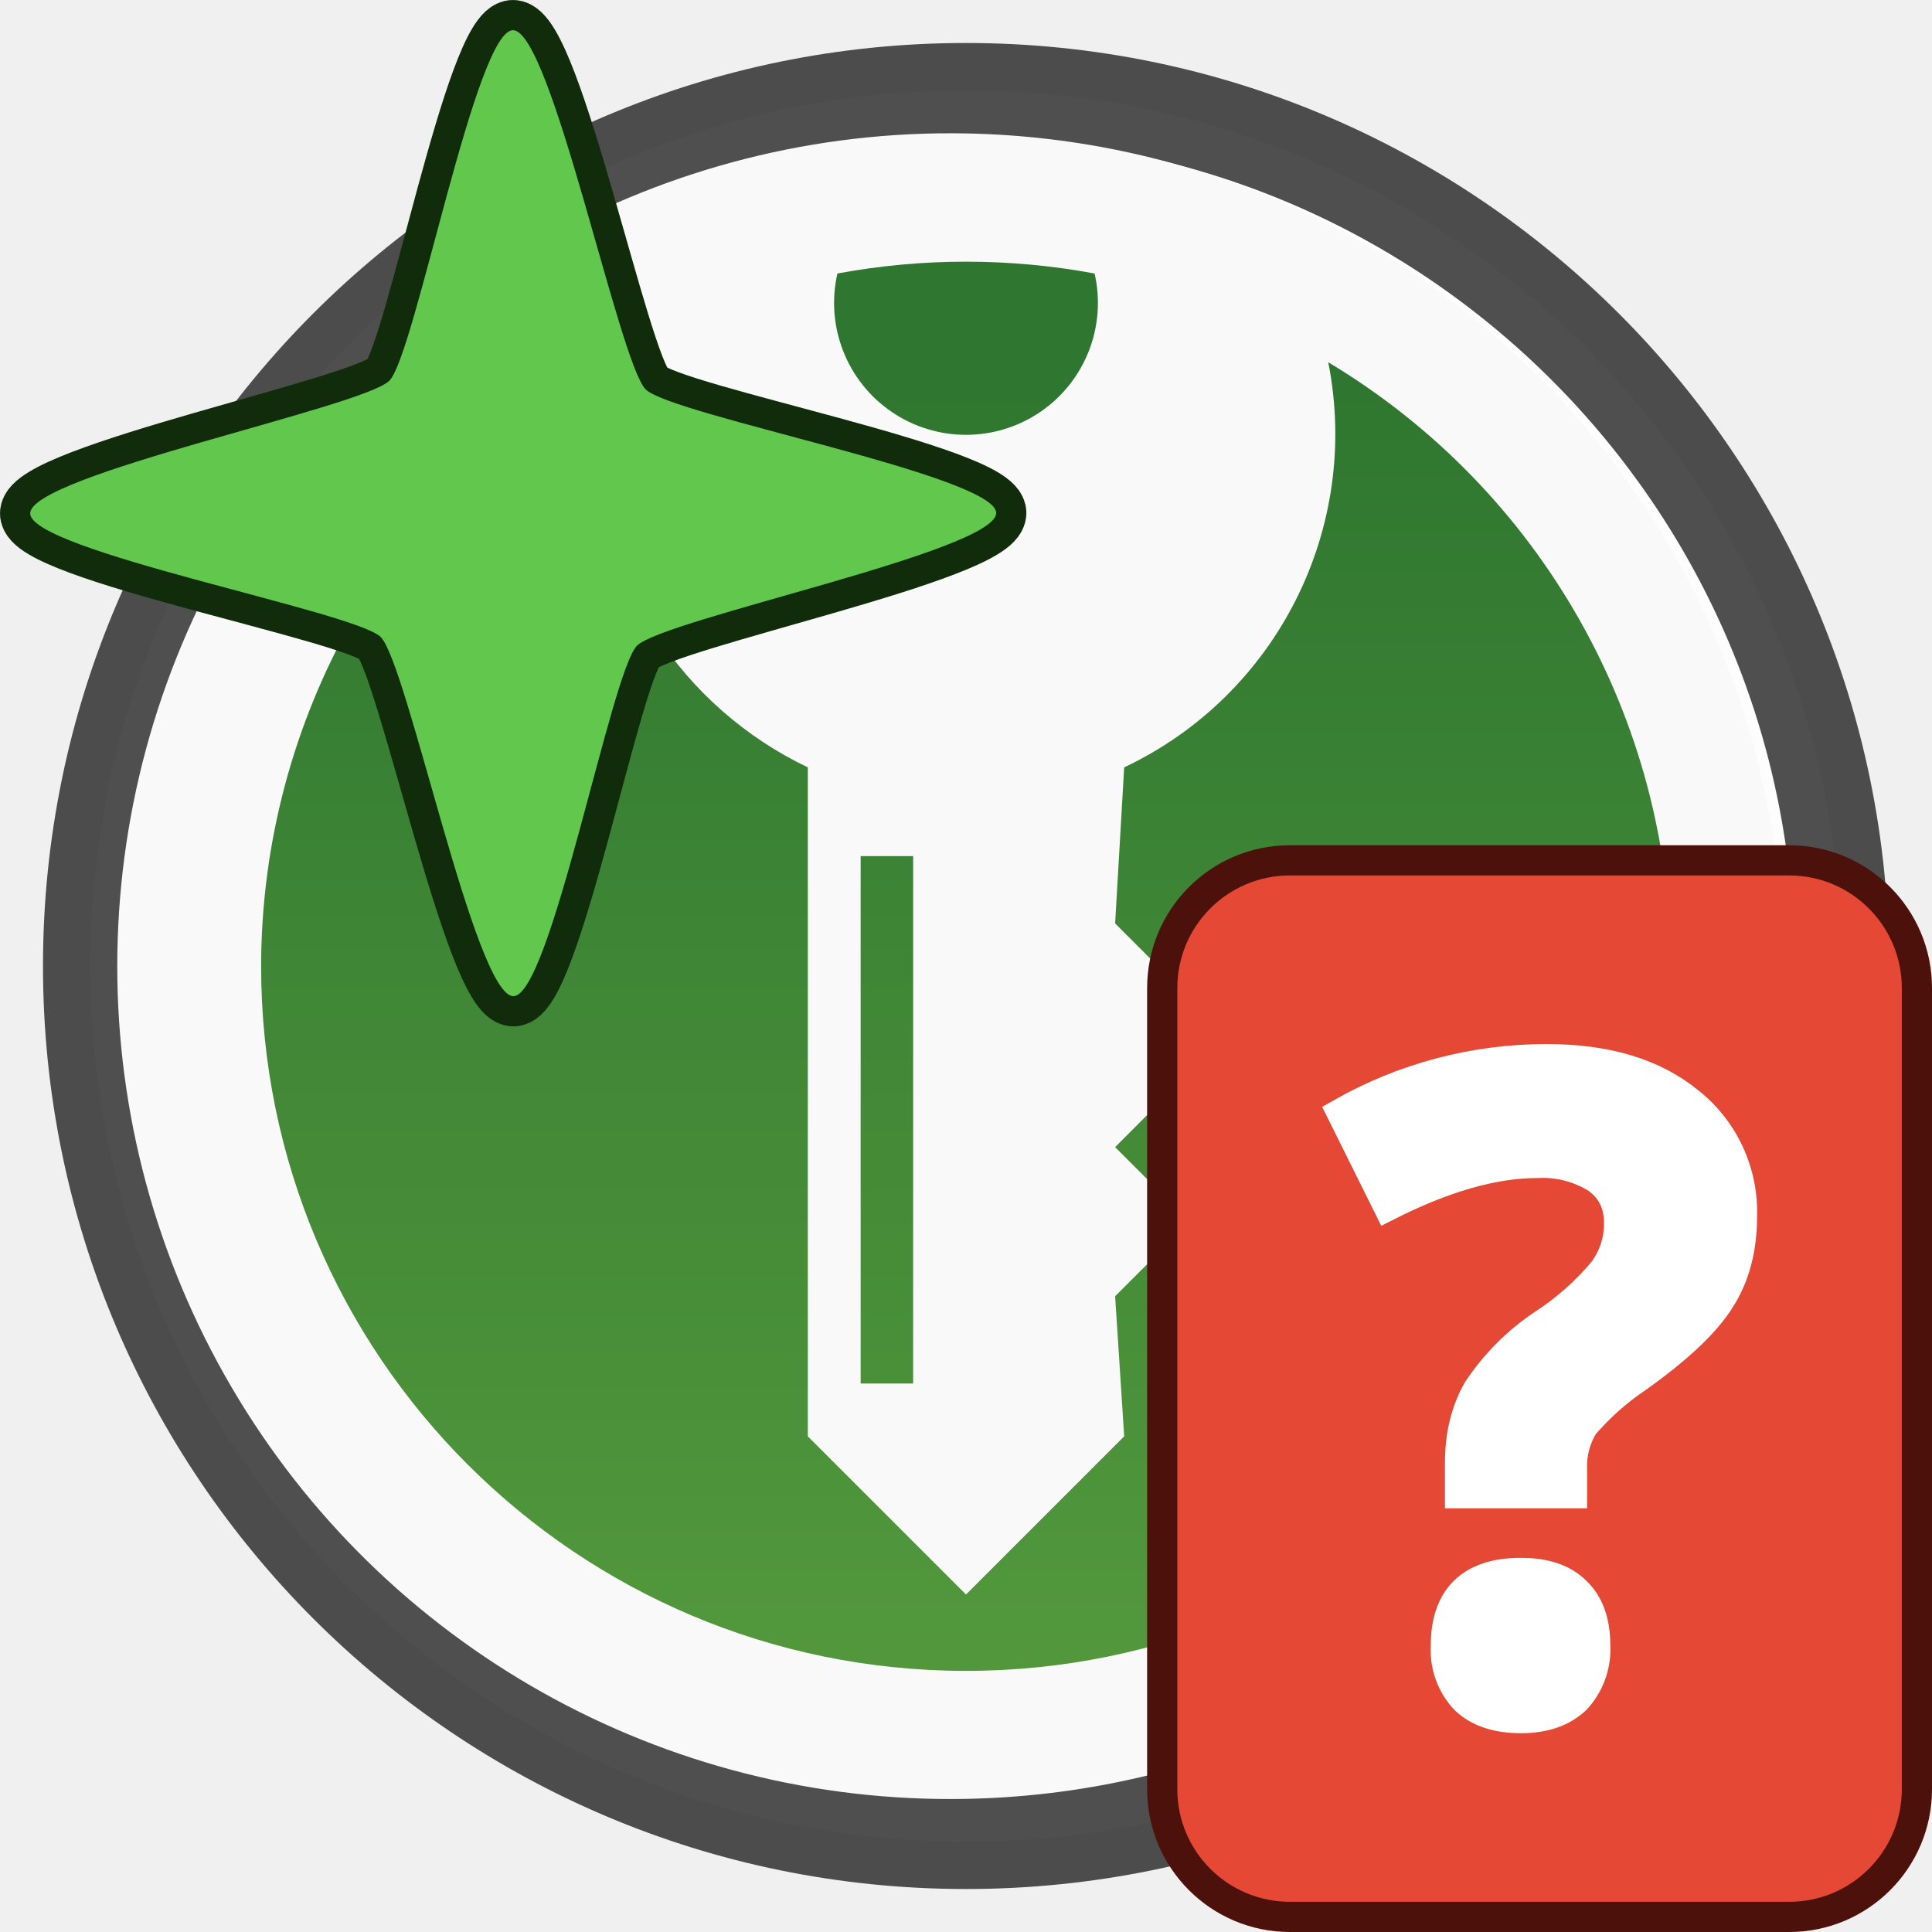
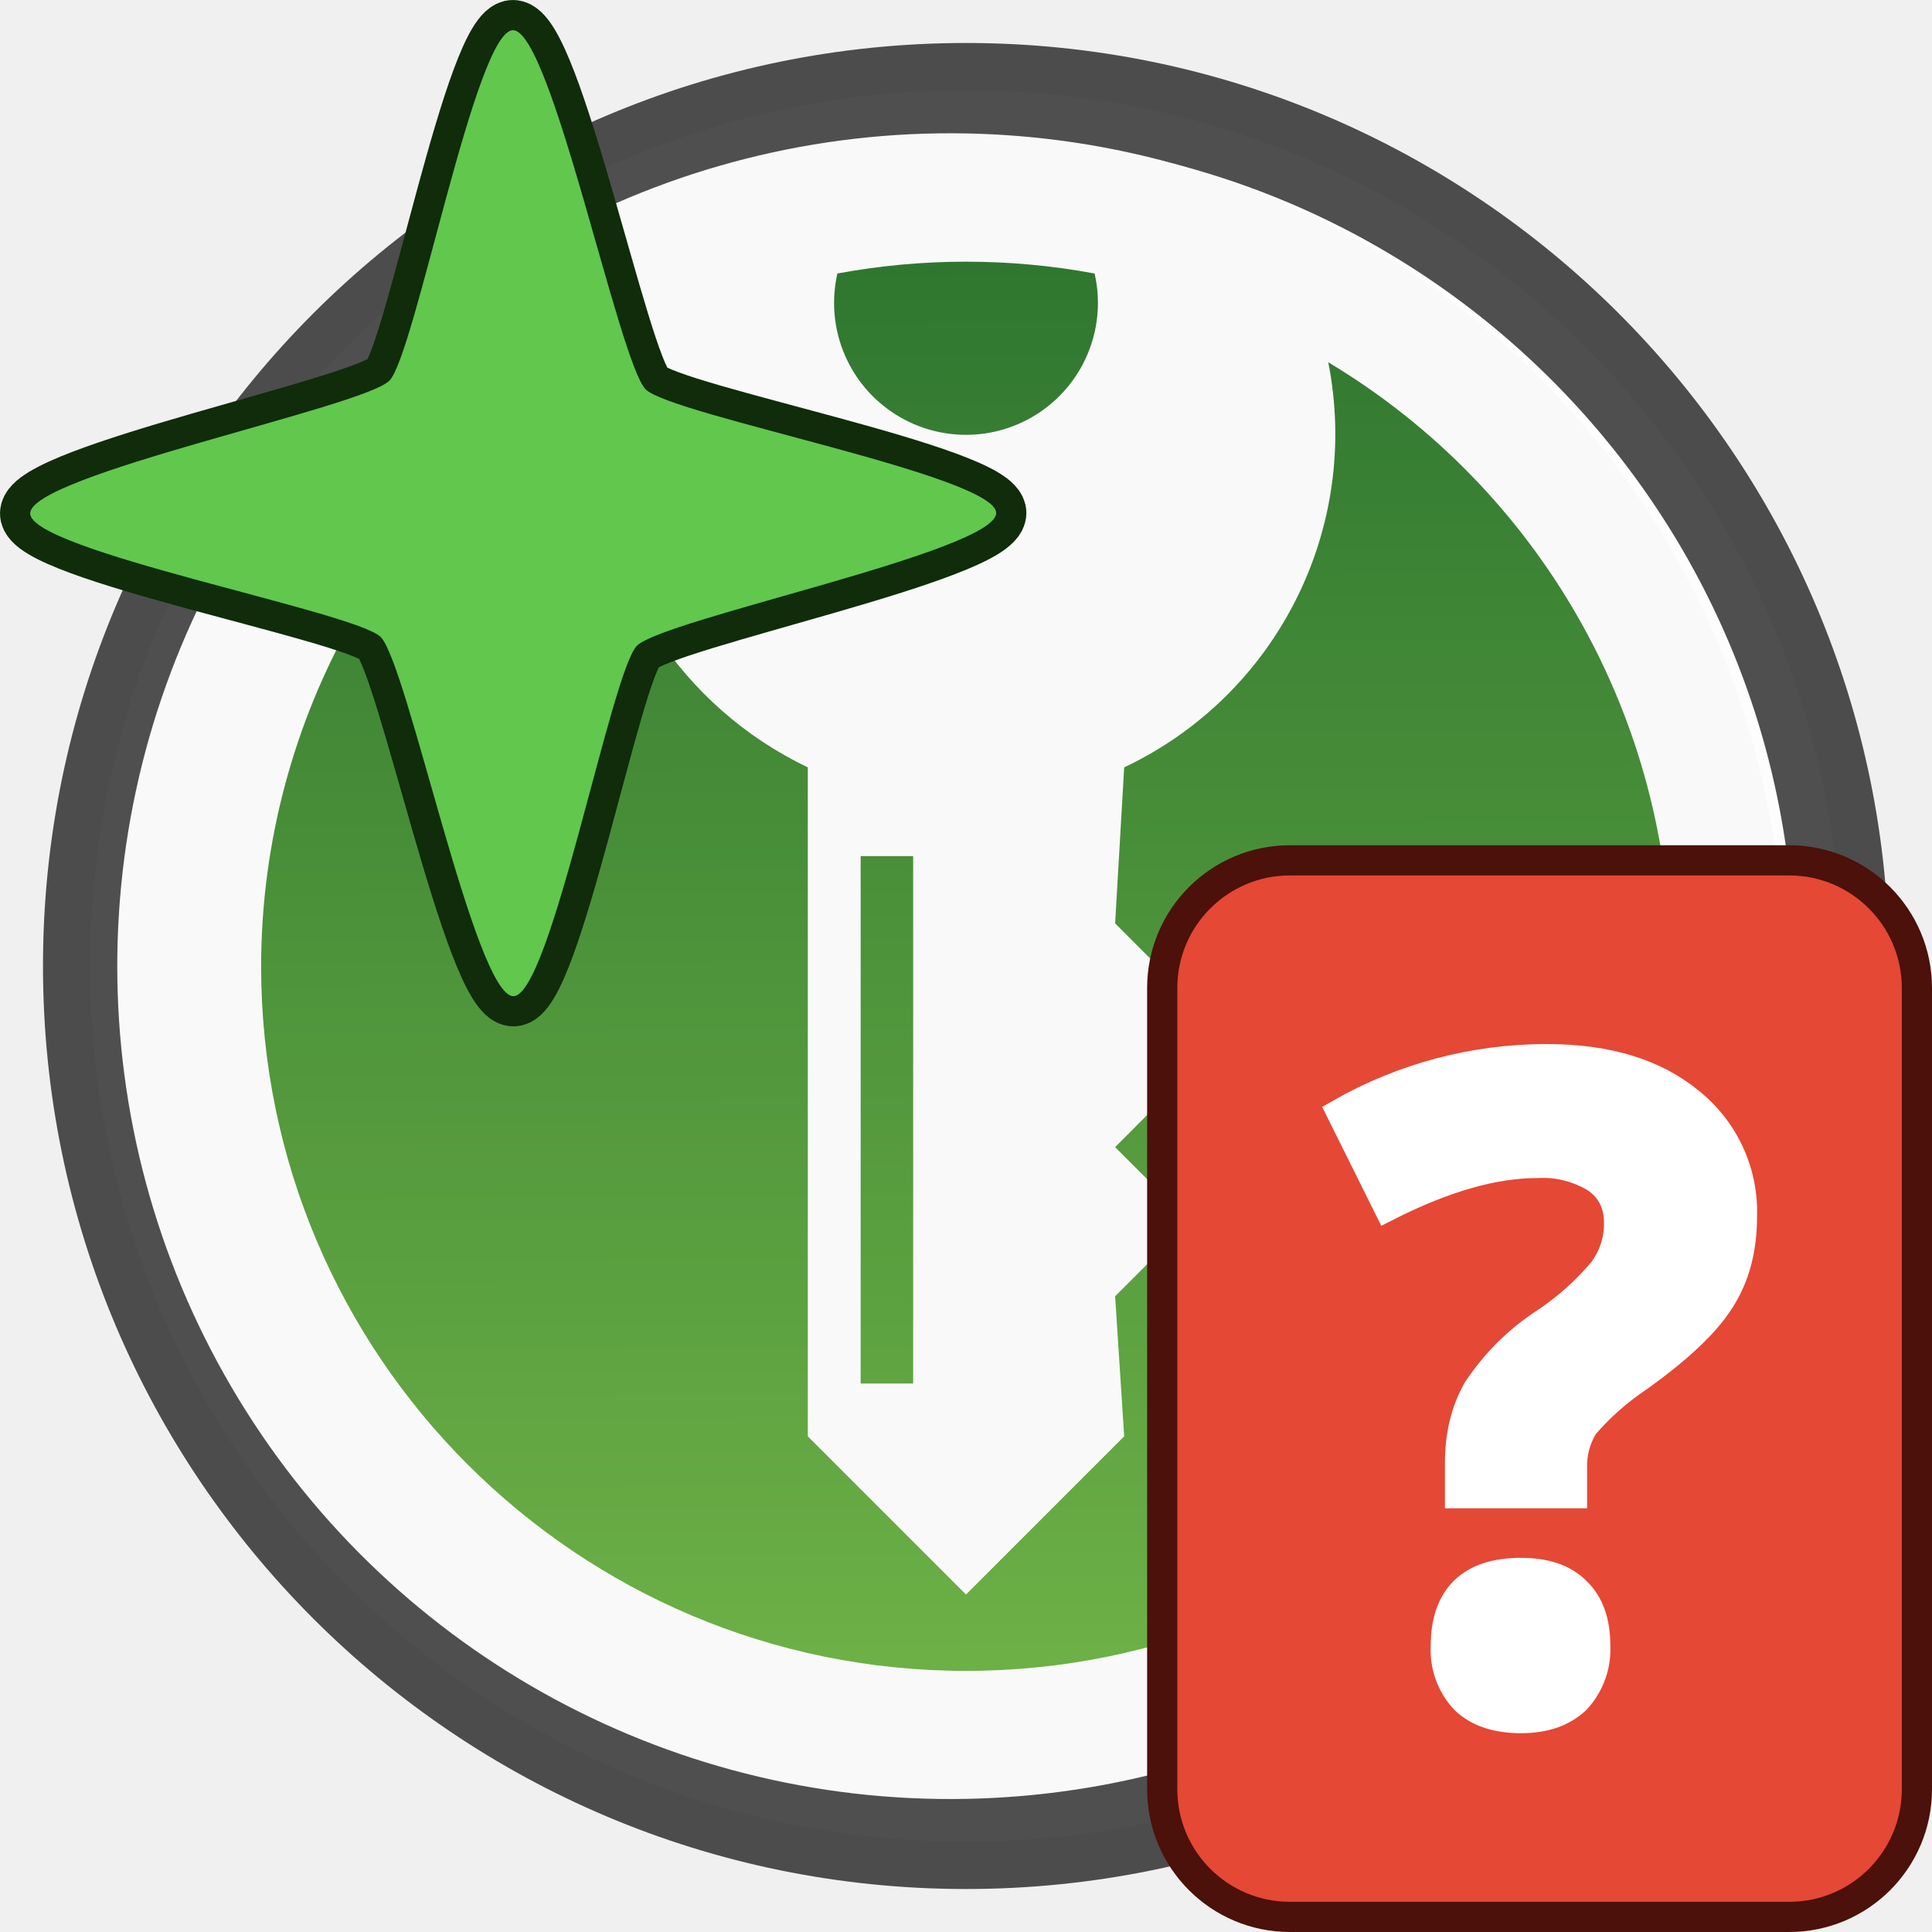
<svg xmlns="http://www.w3.org/2000/svg" xmlns:xlink="http://www.w3.org/1999/xlink" height="64" width="64" viewBox="0 0 64 64" xml:space="preserve">
  <defs>
    <linearGradient id="a">
      <stop offset="0" style="stop-color:#226e23;stop-opacity:1" />
      <stop offset="1" style="stop-color:#63ab3a;stop-opacity:1" />
    </linearGradient>
-     <linearGradient xlink:href="#a" id="b" x1="53.24" y1="12.75" x2="53.24" y2="86.36" gradientUnits="userSpaceOnUse" />
+     <linearGradient xlink:href="#a" id="b" x1="32.5" y1="8.79" x2="32.65" y2="54.87" gradientUnits="userSpaceOnUse" />
  </defs>
  <g style="display:inline">
    <circle r="29.01" style="opacity:.871;fill:#fff;fill-opacity:1;fill-rule:evenodd;stroke:#000;stroke-width:3.132;stroke-linecap:round;stroke-linejoin:round;stroke-miterlimit:4;stroke-dasharray:none;stroke-opacity:.784" cx="32" cy="32" />
    <circle style="opacity:1;fill:none;fill-opacity:1;fill-rule:evenodd;stroke:none;stroke-width:1.5;stroke-linecap:round;stroke-linejoin:round;stroke-miterlimit:4;stroke-dasharray:none;stroke-opacity:1" cx="32" cy="32" r="26.73" />
    <path style="opacity:1;fill:#f9f9f9;fill-opacity:1;fill-rule:evenodd;stroke:none;stroke-width:1.579;stroke-linecap:round;stroke-linejoin:round;stroke-miterlimit:4;stroke-dasharray:none;stroke-opacity:1" d="M32 4.42a27.59 27.59 0 1 0 0 55.17 27.59 27.59 0 0 0 0-55.17Zm0 4.23c1.43 0 2.86.15 4.26.41a4.37 4.37 0 1 1-8.52 0c1.4-.27 2.83-.4 4.26-.4ZM20 12a12.23 12.23 0 0 0 6.75 13.42v22.16L32 52.82l5.24-5.24-.3-4.64 2.47-2.47L36.94 38l3.7-3.71-3.7-3.7.3-5.17A12.22 12.22 0 0 0 44 12a23.35 23.35 0 0 1 11.35 20 23.35 23.35 0 0 1-46.7 0A23.35 23.35 0 0 1 20 12Zm8.5 16.36h1.75v17.47h-1.74V28.36z" />
    <path style="opacity:.94;fill:url(#b);fill-opacity:1;fill-rule:nonzero;stroke:none;stroke-width:.505;stroke-linecap:round;stroke-linejoin:round;stroke-miterlimit:4;stroke-dasharray:none;stroke-opacity:1" d="M36.26 9.06a4.37 4.37 0 1 1-8.52 0 23.35 23.35 0 0 1 8.52 0zm-16.5 5.32c0 4.87 2.87 9.07 7 11.04v22.16L32 52.82l5.24-5.24-.3-4.64 2.47-2.47L36.94 38l3.7-3.71-3.7-3.7.3-5.17A12.22 12.22 0 0 0 44 12a23.35 23.35 0 0 1 11.35 20 23.35 23.35 0 0 1-46.7 0A23.35 23.35 0 0 1 20 12a12.4 12.4 0 0 0-.23 2.38zm8.74 13.98h1.75v17.47h-1.74V28.36z" />
  </g>
  <g stroke="#0c0c0c" stroke-opacity=".8" style="display:inline;stroke-width:1;stroke:#34220a;stroke-opacity:1">
    <g style="display:inline;stroke:#34220a;stroke-width:.846;stroke-opacity:1">
      <path d="M17 33c-1.27-.04-3.5-11-4.39-11.9C11.74 20.25.96 18.24 1 17c.04-1.27 11-3.5 11.9-4.39C13.75 11.74 15.76.96 17 1c1.27.04 3.5 11 4.39 11.9.87.86 11.65 2.87 11.61 4.1-.04 1.27-11 3.5-11.9 4.39-.86.87-2.87 11.65-4.1 11.61z" display="inline" fill="#62c74d" stroke="none" style="display:inline;stroke:#102c0b;stroke-width:2;stroke-dasharray:none;stroke-opacity:1;paint-order:stroke fill markers" />
    </g>
    <g style="display:inline;stroke:#34220a;stroke-width:1;stroke-opacity:1">
      <rect x="34.5" y="22.82" width="24" height="34" ry="3.73" display="inline" fill="#e54835" stroke="none" style="display:inline;stroke:#4b110a;stroke-width:2;stroke-dasharray:none;stroke-opacity:1;paint-order:stroke fill markers" transform="translate(4.5 6.18)" />
      <path d="M48.3 49.53v-1.07c0-.93.2-1.74.59-2.43a7.8 7.8 0 0 1 2.18-2.2 8.93 8.93 0 0 0 2-1.77c.33-.46.5-.97.5-1.53 0-.63-.23-1.1-.7-1.44a3.32 3.32 0 0 0-1.95-.5c-1.45 0-3.1.48-4.97 1.43l-1.58-3.18a13.83 13.83 0 0 1 6.87-1.82c2 0 3.58.48 4.75 1.44a4.7 4.7 0 0 1 1.78 3.84c0 1.07-.24 1.99-.73 2.76-.48.78-1.4 1.65-2.76 2.62a8.77 8.77 0 0 0-1.77 1.57 2.5 2.5 0 0 0-.37 1.41v.87zm-.47 4.98c0-.82.22-1.43.65-1.85.44-.42 1.07-.62 1.9-.62.81 0 1.43.2 1.87.64.44.42.66 1.03.66 1.83a2.5 2.5 0 0 1-.66 1.82c-.45.43-1.07.65-1.86.65-.82 0-1.45-.21-1.9-.64a2.45 2.45 0 0 1-.66-1.83Z" display="inline" fill="#fff" stroke="#fff" stroke-linecap="round" style="display:inline;stroke:#fff;stroke-width:.869;stroke-opacity:1" />
    </g>
  </g>
</svg>
